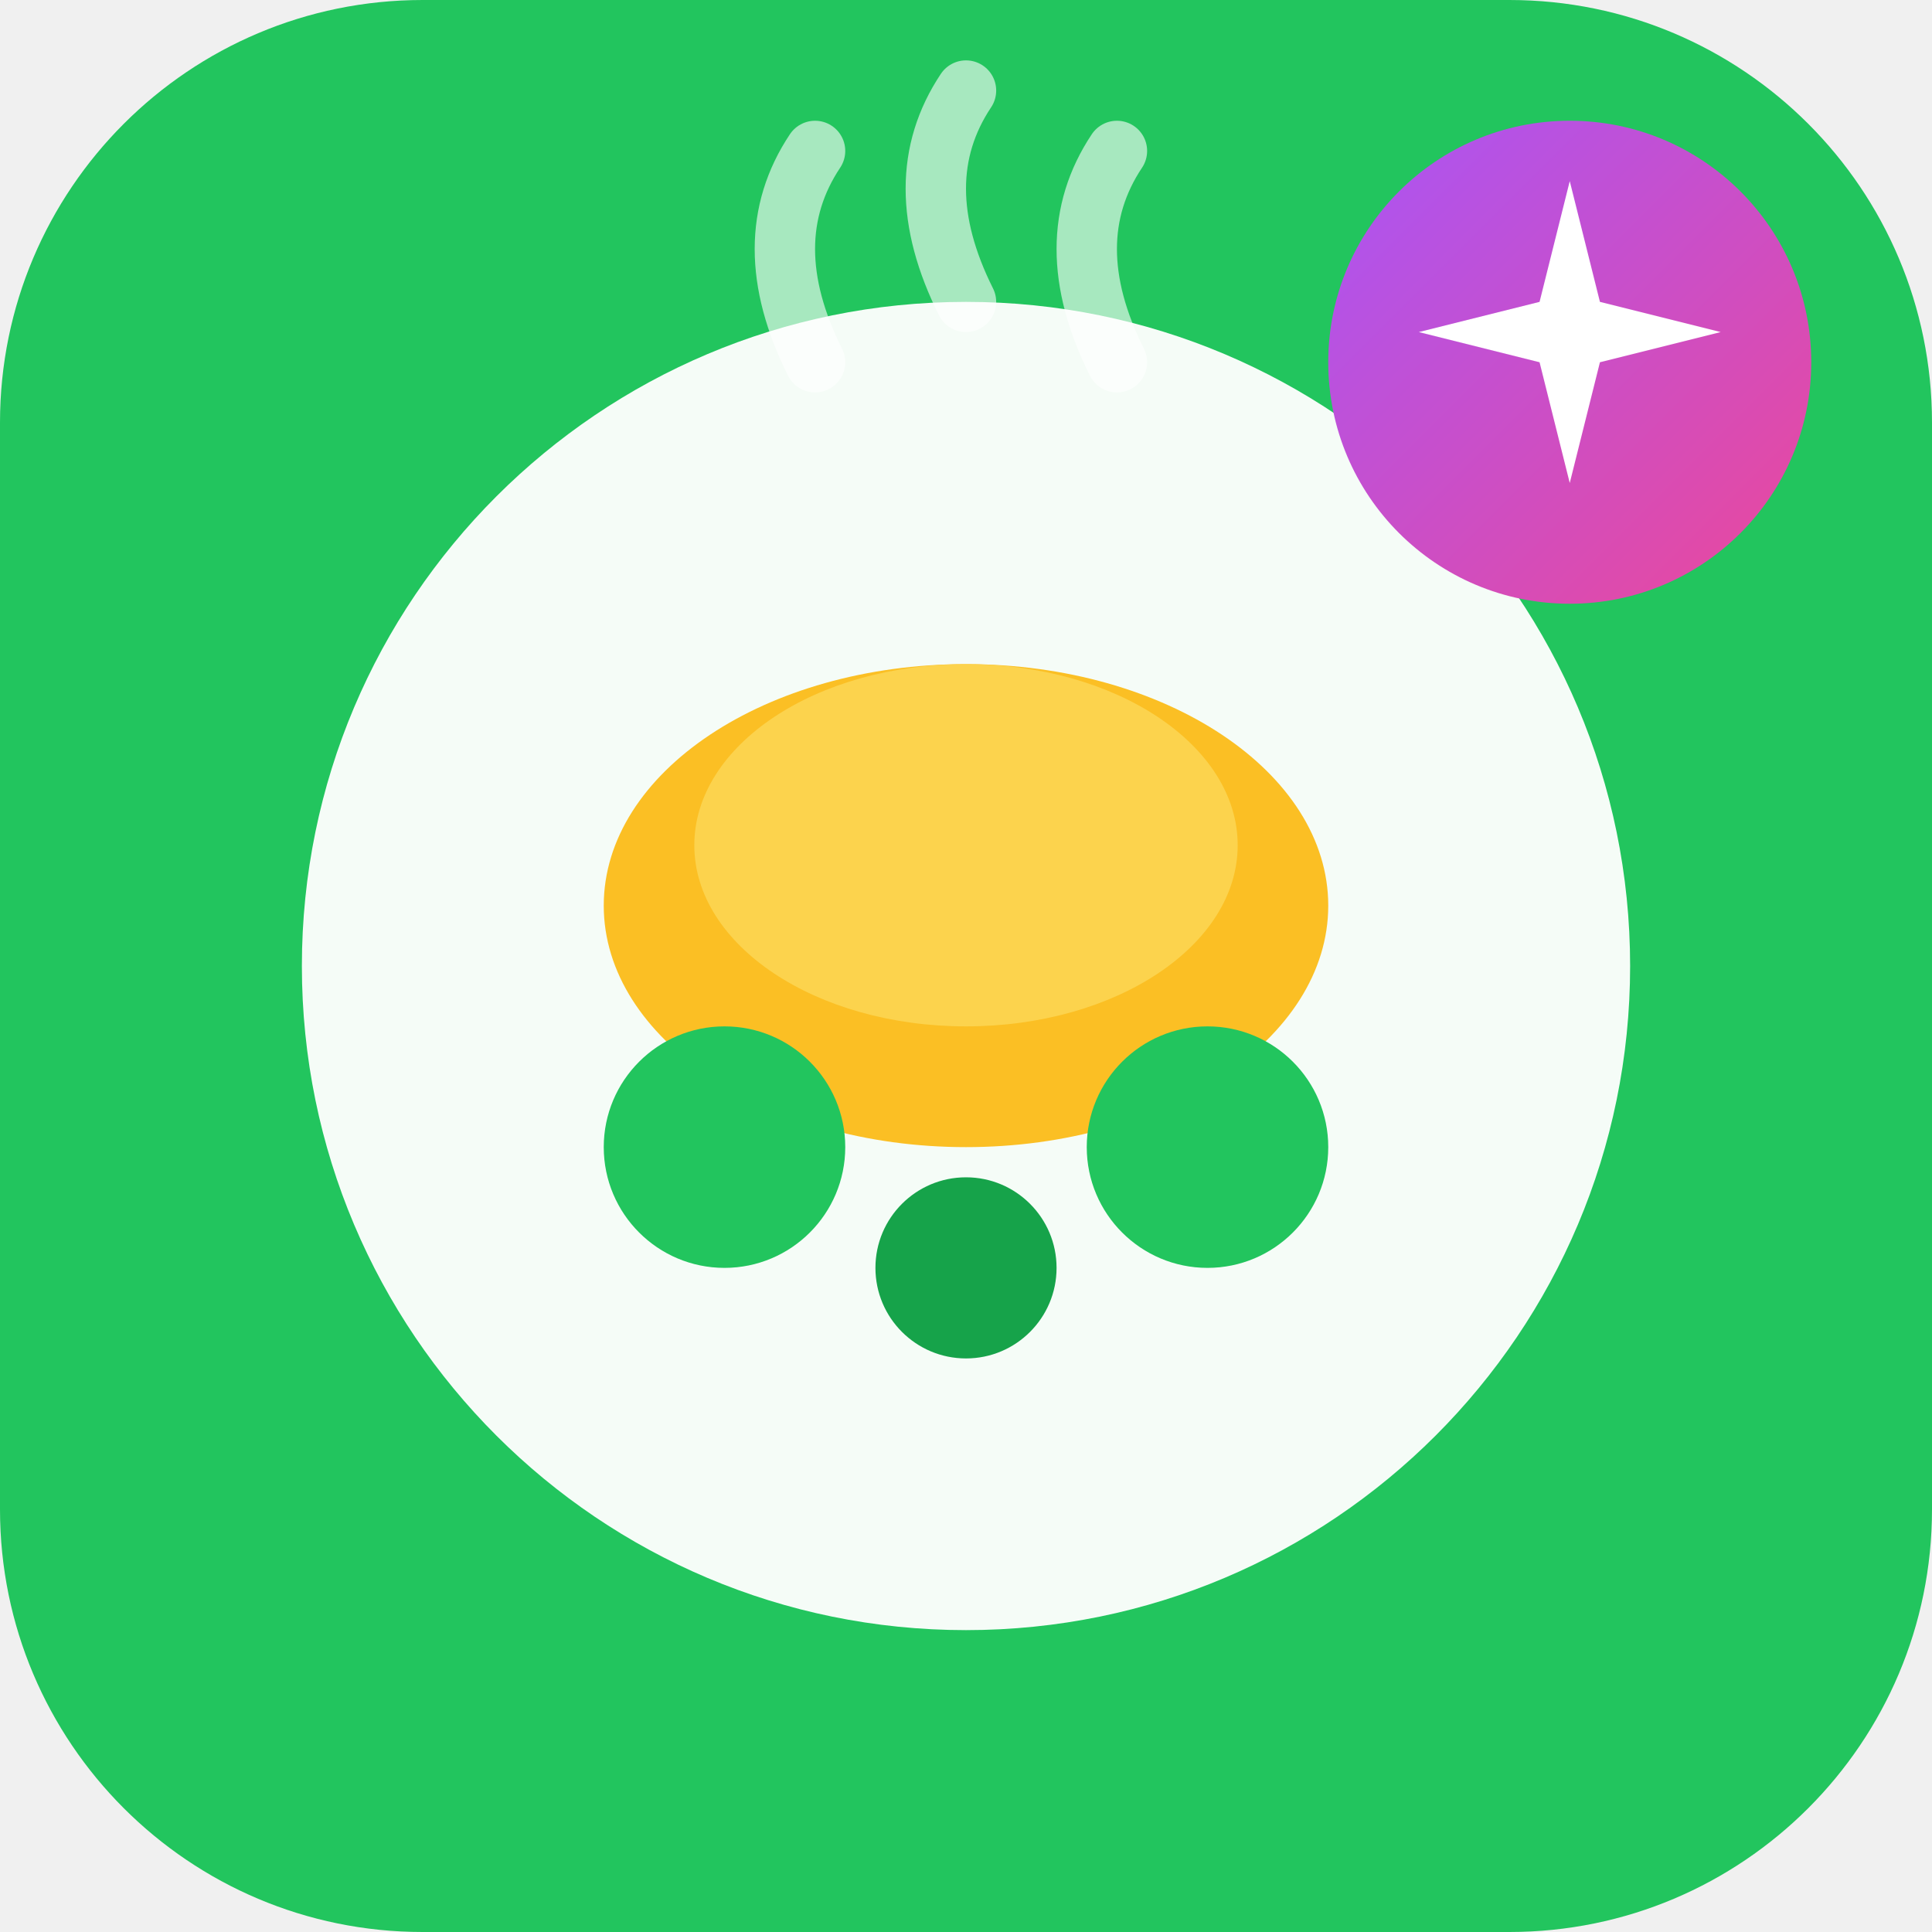
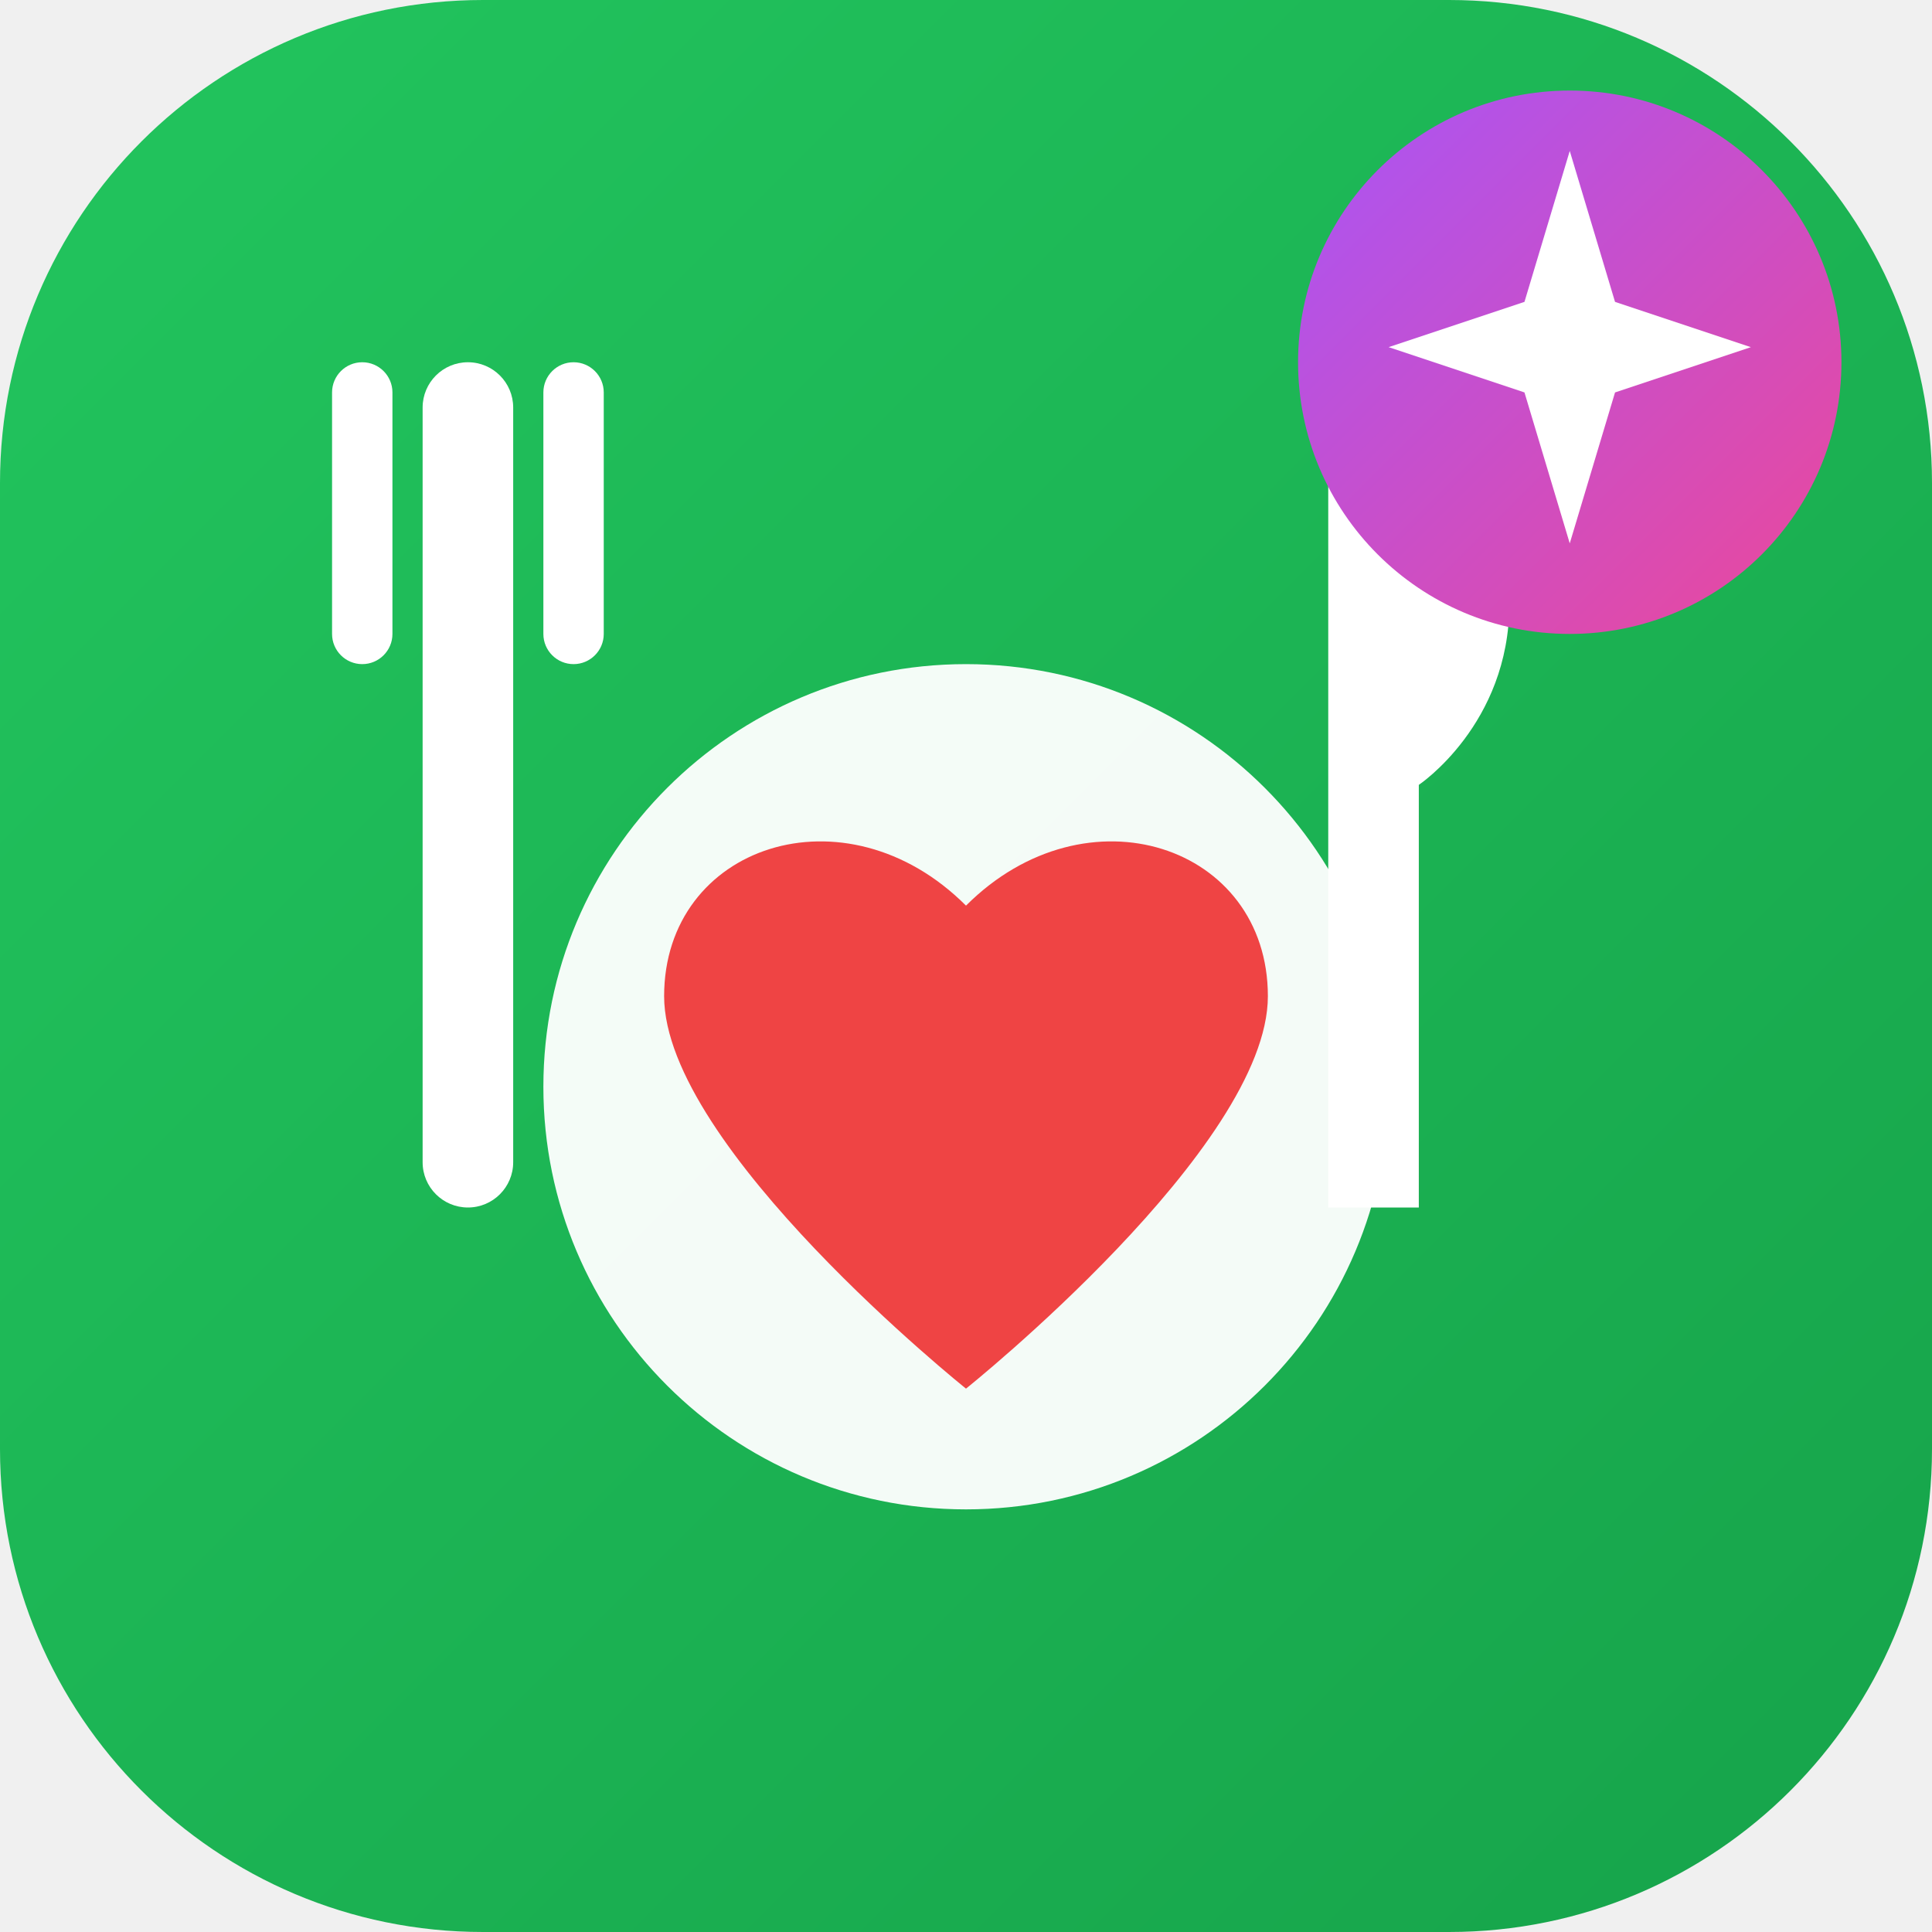
<svg xmlns="http://www.w3.org/2000/svg" viewBox="0 0 64 64" fill="none">
-   <rect width="64" height="64" rx="14" fill="#22c55e" />
-   <circle cx="32" cy="32" r="22" fill="white" opacity="0.95" />
-   <ellipse cx="32" cy="30" rx="12" ry="8" fill="#fbbf24" />
-   <ellipse cx="32" cy="28" rx="9" ry="6" fill="#fcd34d" />
-   <circle cx="24" cy="38" r="4" fill="#22c55e" />
-   <circle cx="40" cy="38" r="4" fill="#22c55e" />
-   <circle cx="32" cy="42" r="3" fill="#16a34a" />
-   <path d="M27 12 Q25 8 27 5" stroke="white" stroke-width="2" stroke-linecap="round" fill="none" opacity="0.6" />
-   <path d="M32 10 Q30 6 32 3" stroke="white" stroke-width="2" stroke-linecap="round" fill="none" opacity="0.6" />
-   <path d="M37 12 Q35 8 37 5" stroke="white" stroke-width="2" stroke-linecap="round" fill="none" opacity="0.6" />
-   <circle cx="52" cy="12" r="8" fill="url(#sparkleGrad)" />
-   <path d="M52 6 L53 10 L57 11 L53 12 L52 16 L51 12 L47 11 L51 10 Z" fill="white" />
  <defs>
-     <linearGradient id="sparkleGrad" x1="0%" y1="0%" x2="100%" y2="100%">
+     <linearGradient id="bgGrad" x1="0%" y1="0%" x2="100%" y2="100%">
+       <stop offset="0%" style="stop-color:#22c55e" />
+       <stop offset="100%" style="stop-color:#16a34a" />
+     </linearGradient>
+     <linearGradient id="sparkle" x1="0%" y1="0%" x2="100%" y2="100%">
      <stop offset="0%" style="stop-color:#a855f7" />
      <stop offset="100%" style="stop-color:#ec4899" />
    </linearGradient>
  </defs>
+   <rect width="64" height="64" rx="16" fill="url(#bgGrad)" />
+   <g transform="translate(14, 12)">
+     <rect x="0" y="0" width="3" height="28" rx="1.5" fill="white" />
+     <rect x="-3" y="0" width="2" height="10" rx="1" fill="white" />
+     <rect x="4" y="0" width="2" height="10" rx="1" fill="white" />
+   </g>
+   <g transform="translate(44, 12)">
+     <path d="M0 0 L6 0 L6 8 C6 12 3 14 3 14 L3 28 L0 28 L0 14 C0 14 0 12 0 8 Z" fill="white" />
+   </g>
+   <circle cx="32" cy="36" r="14" fill="white" opacity="0.95" />
+   <path d="M32 30 C28 26 22 28 22 33 C22 38 32 46 32 46 C32 46 42 38 42 33 C42 28 36 26 32 30" fill="#ef4444" />
+   <circle cx="52" cy="12" r="9" fill="url(#sparkle)" />
+   <path d="M52 5 L53.5 10 L58 11.5 L53.5 13 L52 18 L50.5 13 L46 11.5 L50.5 10 Z" fill="white" />
</svg>
